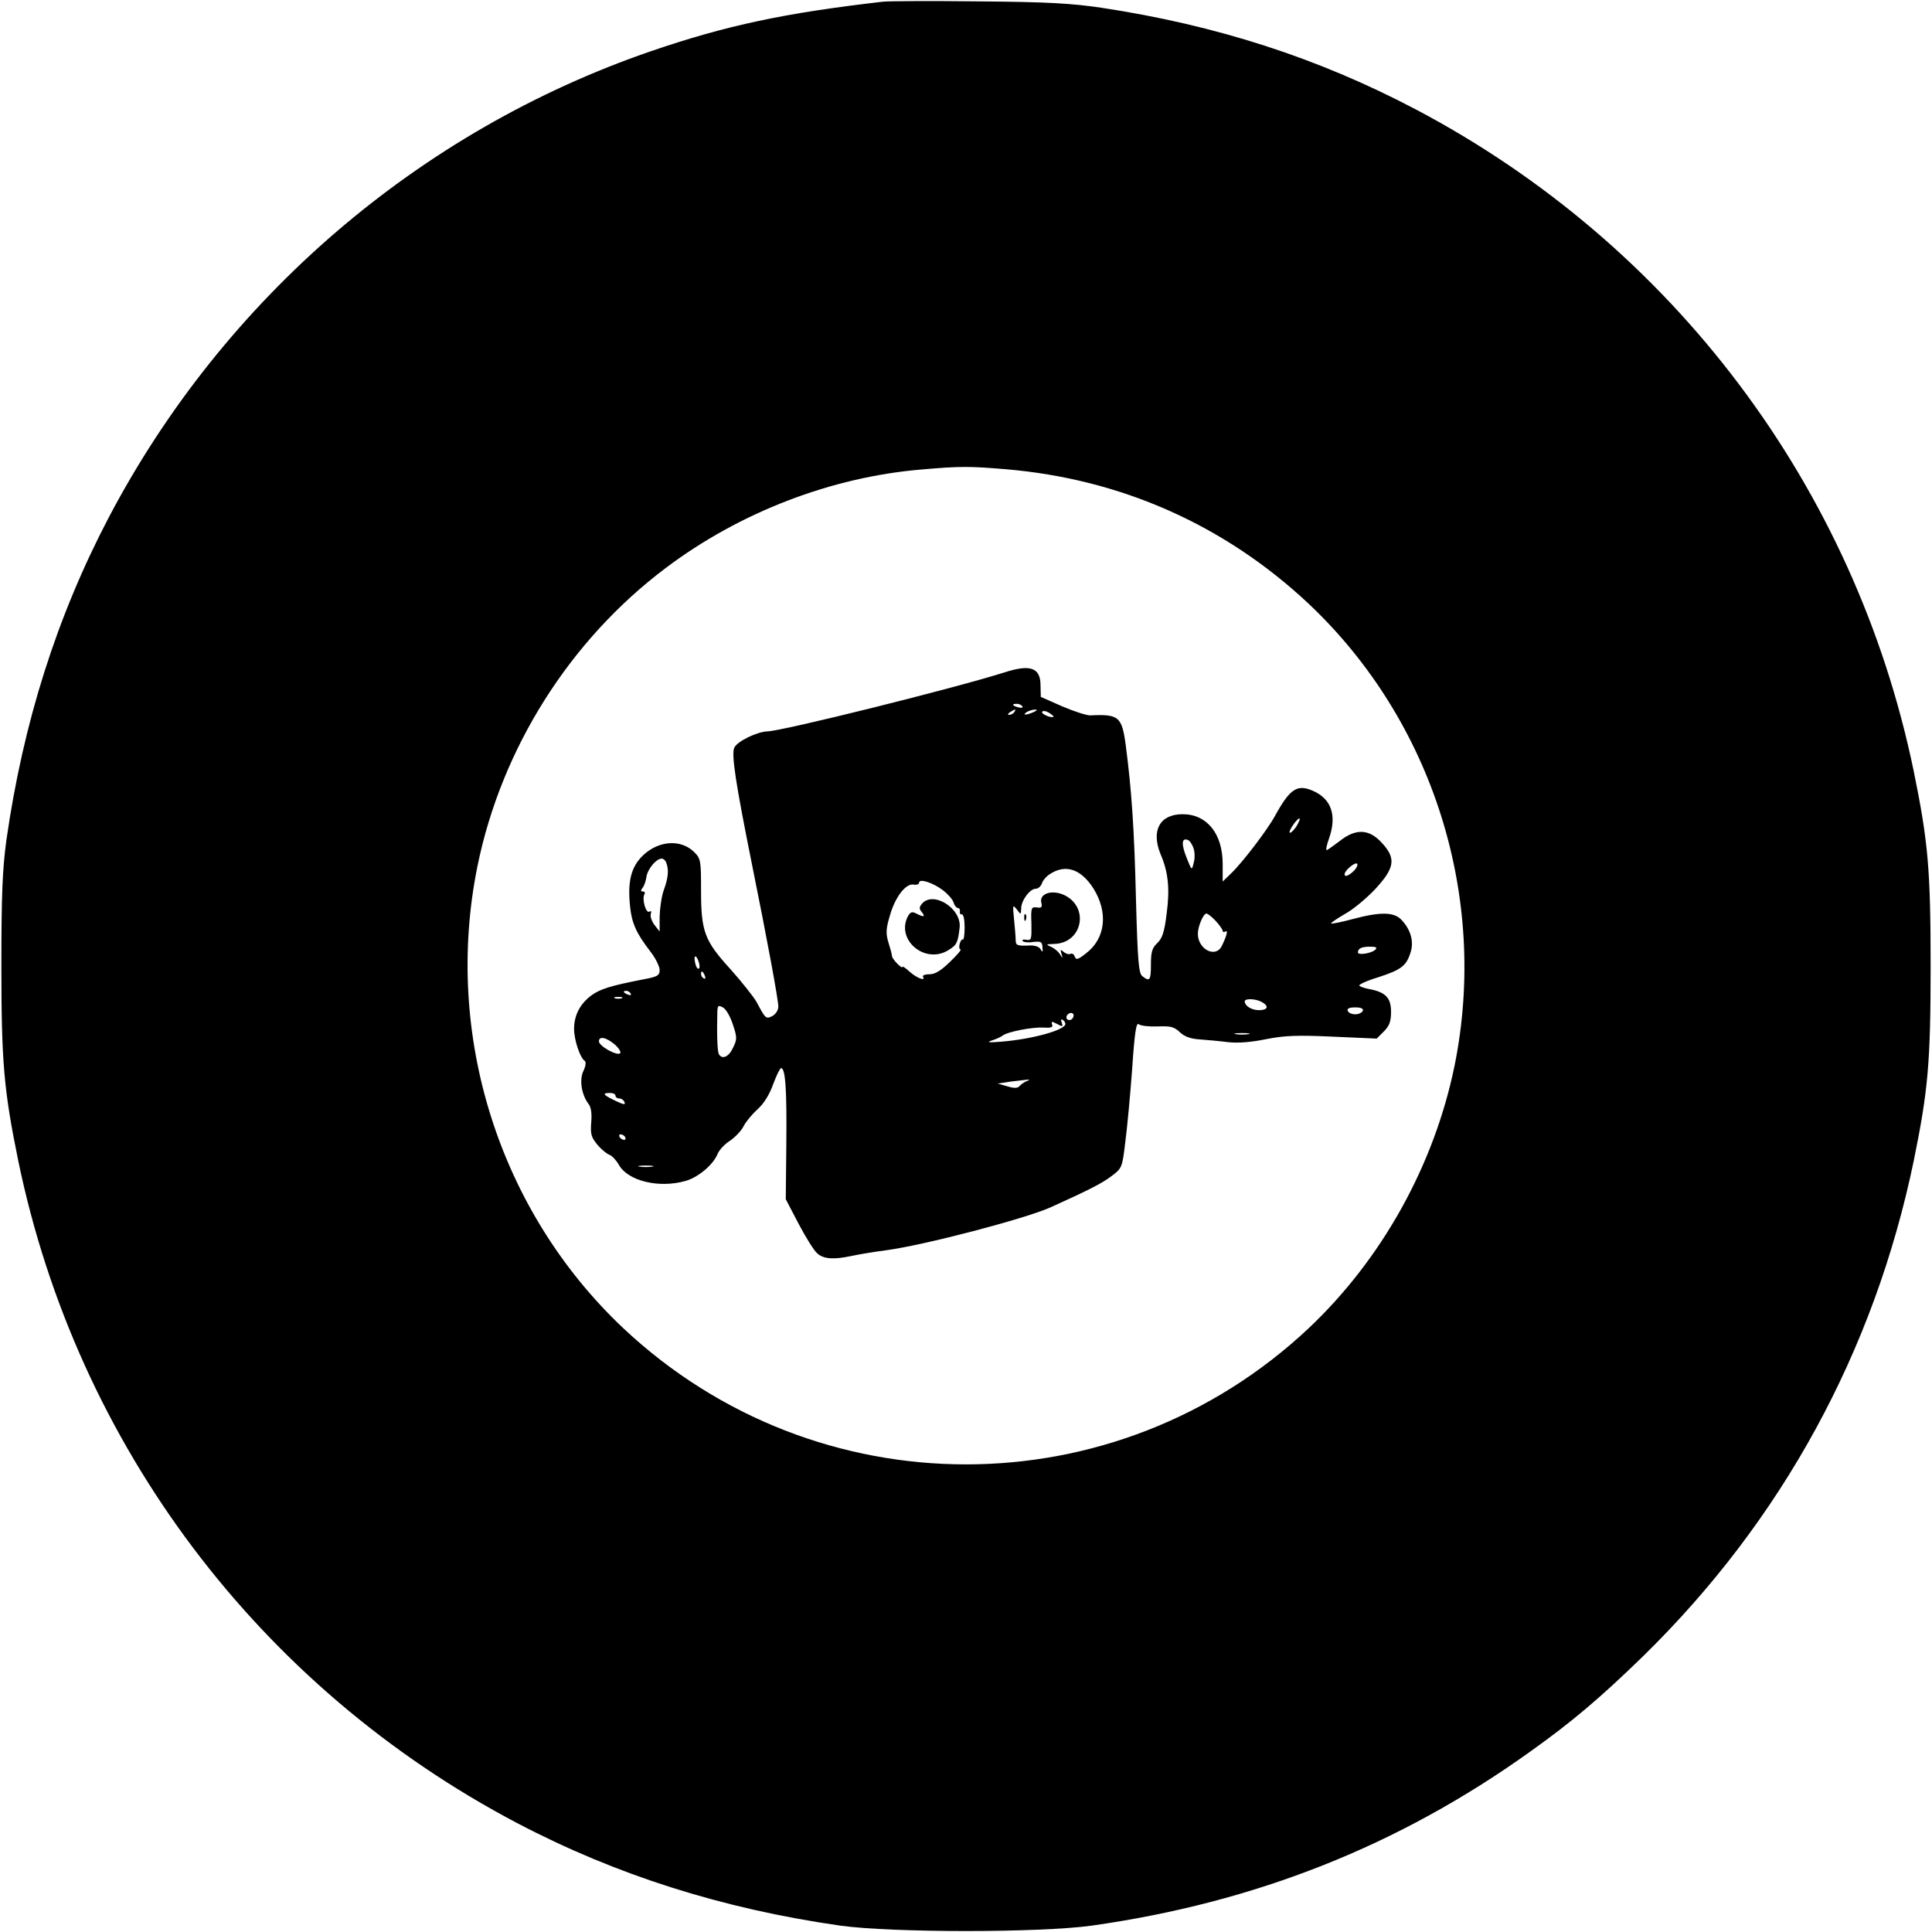
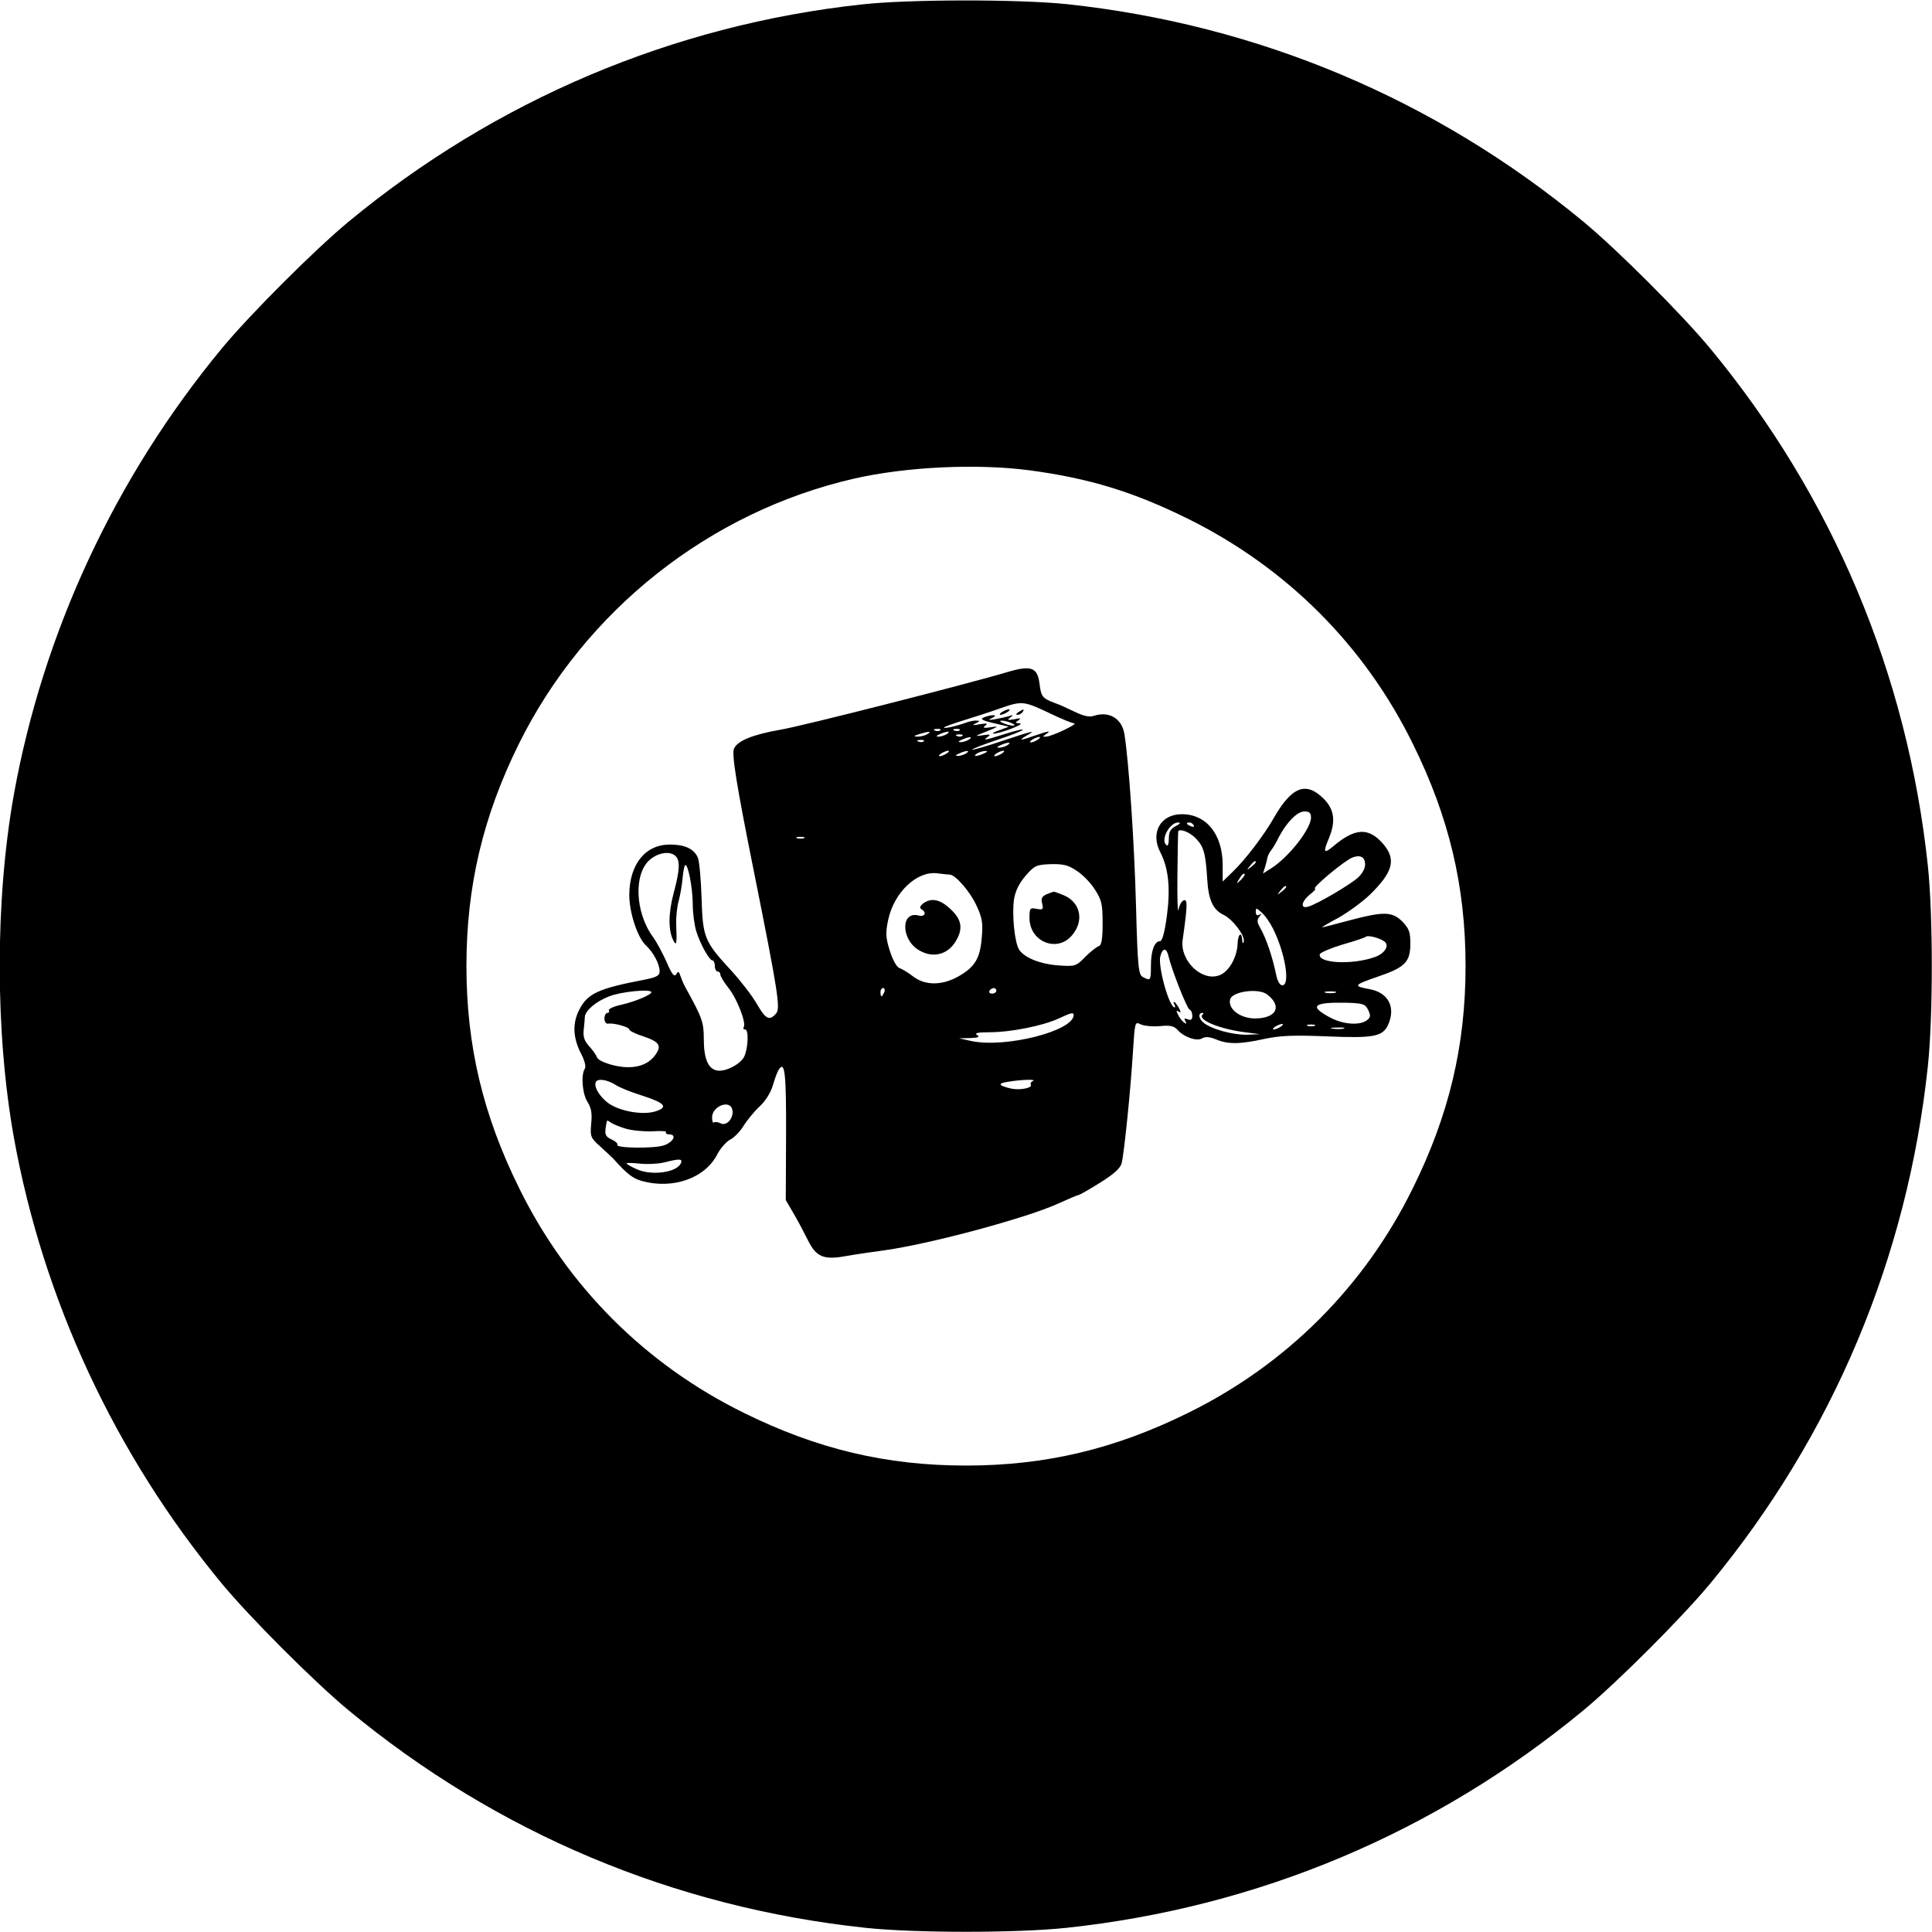
<svg xmlns="http://www.w3.org/2000/svg" version="1.0" width="700pt" height="700pt" viewBox="0 0 700 700" preserveAspectRatio="xMidYMid meet">
  <g transform="translate(0,700) scale(0.1,-0.1)" fill="#000000" stroke="none">
-     <path d="M3200 6994 c-357 -41 -568 -86 -840 -179 -842 -289 -1548 -896 -1965 -1688 -189 -360 -311 -745 -372 -1172 -14 -105 -18 -194 -18 -455 0 -349 9 -450 61 -705 213 -1032 874 -1909 1807 -2400 360 -189 745 -311 1172 -372 187 -26 723 -26 910 0 595 84 1113 290 1587 629 152 108 258 198 411 347 503 492 838 1105 981 1796 52 255 61 356 61 705 0 349 -9 450 -61 705 -213 1032 -874 1909 -1807 2400 -352 185 -720 304 -1137 367 -109 16 -195 21 -445 23 -170 2 -326 1 -345 -1z m443 -1694 c418 -35 794 -202 1098 -487 451 -425 653 -1064 529 -1675 -74 -360 -263 -700 -529 -951 -700 -657 -1782 -657 -2482 0 -451 425 -653 1064 -529 1675 87 427 335 819 682 1080 268 202 601 330 928 357 137 12 172 12 303 1z" />
-     <path d="M3640 4564 c-179 -57 -806 -213 -860 -214 -36 -1 -107 -35 -119 -58 -12 -23 3 -123 65 -431 53 -262 94 -483 94 -508 0 -13 -9 -27 -21 -34 -24 -12 -25 -11 -58 51 -11 19 -53 72 -94 118 -95 104 -107 137 -107 287 0 107 -1 114 -25 138 -48 47 -128 42 -185 -12 -43 -41 -57 -94 -47 -186 6 -59 22 -96 73 -162 19 -24 34 -55 34 -67 0 -21 -8 -25 -62 -35 -117 -23 -153 -34 -186 -58 -41 -31 -62 -72 -62 -121 0 -40 22 -106 39 -116 5 -4 3 -19 -5 -36 -16 -32 -7 -88 20 -122 8 -12 11 -35 8 -66 -3 -41 0 -52 22 -79 15 -18 35 -34 44 -37 9 -3 25 -20 34 -36 33 -59 145 -86 241 -59 45 12 100 58 116 96 6 16 27 38 46 50 19 13 42 37 50 54 9 17 32 44 51 61 21 19 42 52 55 89 12 32 25 59 29 59 16 0 21 -80 19 -274 l-2 -201 47 -90 c26 -49 56 -98 68 -107 23 -20 59 -22 121 -9 23 5 80 15 127 21 137 18 503 114 595 155 135 61 185 86 220 112 40 30 41 31 52 124 7 52 18 171 25 266 9 134 15 170 24 162 7 -6 38 -9 68 -8 47 2 60 -1 81 -21 17 -16 39 -24 72 -26 27 -2 73 -6 103 -10 37 -4 84 0 138 11 66 13 111 15 241 9 l159 -7 26 26 c20 20 26 36 26 71 0 51 -20 71 -77 82 -18 3 -35 9 -38 13 -2 4 28 18 68 30 83 27 102 41 117 88 14 40 2 84 -32 120 -27 29 -76 30 -177 3 -41 -11 -76 -18 -78 -16 -2 2 20 17 49 34 30 16 80 58 111 91 71 77 76 111 23 168 -46 50 -94 52 -153 5 -23 -17 -43 -32 -46 -32 -4 0 0 19 8 41 30 85 9 146 -61 175 -55 23 -81 5 -135 -93 -27 -50 -119 -170 -158 -207 l-31 -30 0 64 c0 109 -57 180 -145 180 -83 0 -115 -59 -80 -145 28 -65 34 -125 22 -215 -8 -67 -16 -90 -34 -107 -19 -18 -23 -33 -23 -78 0 -57 -4 -63 -31 -42 -13 10 -17 51 -23 272 -6 258 -16 403 -37 563 -14 106 -25 115 -129 110 -14 0 -60 15 -102 33 l-77 34 -1 42 c0 64 -37 77 -130 47z m64 -123 c4 -5 -3 -7 -14 -4 -23 6 -26 13 -6 13 8 0 17 -4 20 -9z m-29 -21 c-3 -5 -12 -10 -18 -10 -7 0 -6 4 3 10 19 12 23 12 15 0z m70 0 c-27 -12 -43 -12 -25 0 8 5 22 9 30 9 10 0 8 -3 -5 -9z m72 -17 c-7 -6 -46 10 -41 18 3 5 14 3 24 -3 11 -7 18 -13 17 -15z m879 -399 c-10 -14 -20 -23 -23 -21 -6 6 30 57 36 51 2 -2 -4 -15 -13 -30z m-372 -76 c5 -14 6 -38 1 -54 -7 -29 -7 -29 -26 19 -19 48 -18 72 4 64 7 -2 16 -15 21 -29z m-1910 -54 c10 -25 7 -56 -9 -99 -8 -22 -14 -65 -15 -95 l0 -55 -19 24 c-10 14 -16 31 -13 40 3 9 1 12 -5 8 -13 -8 -28 47 -18 63 3 5 1 10 -6 10 -8 0 -8 4 -1 13 6 7 12 25 14 39 4 29 35 66 54 67 7 1 15 -6 18 -15z m2485 -35 c-14 -12 -25 -16 -27 -9 -5 13 42 52 46 39 2 -6 -6 -19 -19 -30z m-938 -57 c55 -87 45 -182 -26 -236 -29 -23 -36 -25 -41 -12 -3 9 -10 13 -15 10 -6 -3 -17 0 -25 7 -12 10 -13 9 -8 -7 5 -18 5 -18 -6 -1 -6 10 -21 22 -33 27 -19 8 -17 9 13 10 102 3 128 133 36 177 -45 21 -92 5 -83 -28 4 -16 1 -19 -16 -17 -21 3 -22 -1 -20 -59 1 -56 0 -61 -18 -58 -11 2 -17 0 -14 -4 3 -5 20 -7 38 -4 28 3 33 1 34 -19 2 -18 0 -20 -7 -7 -6 10 -22 15 -49 13 -35 -1 -41 1 -41 20 0 11 -3 46 -6 76 -5 51 -5 54 10 35 15 -20 15 -20 16 5 1 29 32 70 53 70 9 0 18 9 22 19 3 11 16 26 29 34 56 37 112 19 157 -51z m-544 -8 c17 -13 35 -33 38 -44 3 -11 11 -20 16 -20 5 0 8 -6 7 -12 -2 -7 2 -12 7 -11 6 1 10 -20 10 -47 0 -26 -3 -46 -6 -44 -4 2 -9 -5 -12 -16 -3 -11 -1 -20 3 -20 5 0 -12 -20 -38 -45 -33 -32 -54 -45 -75 -45 -15 0 -26 -4 -23 -9 12 -18 -24 -4 -49 19 -14 13 -25 20 -25 17 0 -10 -36 26 -38 38 0 6 -6 28 -13 50 -10 33 -9 50 5 97 19 68 58 118 86 113 11 -2 20 1 20 7 0 16 51 0 87 -28z m988 -111 c14 -15 25 -31 25 -36 0 -4 4 -5 10 -2 10 6 5 -15 -13 -52 -22 -46 -87 -13 -87 44 0 26 20 73 31 73 5 0 20 -12 34 -27z m578 -104 c-13 -13 -63 -21 -63 -10 0 15 14 21 44 21 22 0 27 -3 19 -11z m-2450 -49 c3 -11 2 -20 -3 -20 -4 0 -10 11 -12 25 -6 29 7 25 15 -5z m21 -46 c3 -8 2 -12 -4 -9 -6 3 -10 10 -10 16 0 14 7 11 14 -7z m-269 -64 c3 -6 -1 -7 -9 -4 -18 7 -21 14 -7 14 6 0 13 -4 16 -10z m-32 -17 c-7 -2 -19 -2 -25 0 -7 3 -2 5 12 5 14 0 19 -2 13 -5z m2318 -13 c28 -15 23 -30 -9 -30 -27 0 -52 15 -52 32 0 11 38 10 61 -2z m-1916 -81 c16 -48 16 -54 1 -85 -15 -33 -39 -44 -51 -24 -6 10 -8 68 -6 153 1 24 3 26 20 17 11 -5 27 -33 36 -61z m2283 49 c-3 -7 -15 -13 -28 -13 -13 0 -25 6 -27 13 -3 8 6 12 27 12 21 0 30 -4 28 -12z m-1048 -16 c0 -13 -12 -22 -22 -16 -10 6 -1 24 13 24 5 0 9 -4 9 -8z m-30 -32 c0 -22 -120 -55 -230 -64 -47 -4 -57 -3 -37 4 16 5 34 13 40 18 18 14 107 31 148 29 28 -2 35 1 31 11 -4 12 -1 12 18 2 20 -11 22 -10 17 4 -4 10 -3 15 3 11 6 -3 10 -10 10 -15z m663 -37 c-13 -2 -33 -2 -45 0 -13 2 -3 4 22 4 25 0 35 -2 23 -4z m-2296 -37 c15 -13 24 -28 20 -32 -11 -11 -77 26 -77 43 0 20 26 15 57 -11z m1493 -133 c-8 -3 -19 -11 -25 -17 -7 -9 -19 -10 -45 -2 l-35 10 45 7 c25 3 52 6 60 7 13 0 13 0 0 -5z m-1490 -53 c0 -5 6 -10 14 -10 8 0 16 -6 19 -14 4 -10 -5 -8 -34 6 -44 21 -49 28 -19 28 11 0 20 -4 20 -10z m35 -150 c3 -5 2 -10 -4 -10 -5 0 -13 5 -16 10 -3 6 -2 10 4 10 5 0 13 -4 16 -10z m98 -107 c-13 -2 -33 -2 -45 0 -13 2 -3 4 22 4 25 0 35 -2 23 -4z" />
-     <path d="M3711 3674 c0 -11 3 -14 6 -6 3 7 2 16 -1 19 -3 4 -6 -2 -5 -13z" />
-     <path d="M3340 3725 c-10 -12 -10 -18 0 -30 14 -17 7 -19 -20 -5 -15 8 -21 6 -30 -9 -46 -86 62 -177 147 -123 30 18 34 28 40 82 7 69 -97 134 -137 85z" />
+     <path d="M3123 6984 c-684 -74 -1328 -347 -1861 -788 -124 -103 -355 -334 -458 -458 -387 -468 -648 -1029 -754 -1618 -68 -382 -68 -858 0 -1240 106 -589 367 -1150 754 -1618 103 -124 334 -355 458 -458 539 -446 1180 -715 1875 -789 179 -19 547 -19 726 0 694 74 1337 344 1875 789 124 103 355 334 458 458 445 538 715 1181 789 1875 19 179 19 547 0 726 -74 694 -344 1337 -789 1875 -103 124 -334 355 -458 458 -538 445 -1180 715 -1873 789 -173 18 -572 18 -742 -1z m607 -1688 c217 -29 377 -78 575 -176 357 -177 639 -459 814 -815 131 -265 191 -516 191 -805 0 -289 -60 -540 -191 -805 -175 -356 -458 -639 -814 -814 -265 -131 -516 -191 -805 -191 -289 0 -540 60 -805 191 -356 175 -639 458 -814 814 -131 265 -191 516 -191 805 0 289 60 542 190 805 240 484 691 841 1215 961 189 43 444 55 635 30z" />
+     <path d="M3650 4565 c-140 -42 -748 -197 -823 -209 -97 -17 -153 -39 -167 -67 -10 -18 7 -126 72 -449 88 -439 96 -494 80 -512 -24 -28 -38 -21 -70 35 -16 28 -59 84 -94 122 -95 103 -102 118 -106 260 -2 66 -8 132 -13 146 -13 33 -47 49 -102 49 -89 0 -146 -71 -147 -182 0 -65 30 -156 61 -184 26 -24 49 -67 49 -93 0 -16 -11 -22 -57 -31 -167 -32 -205 -50 -235 -110 -24 -48 -22 -98 5 -153 15 -28 21 -51 16 -59 -15 -23 -9 -92 10 -121 13 -21 17 -40 13 -78 -4 -47 -3 -51 34 -84 22 -20 42 -39 46 -43 50 -56 71 -72 104 -81 112 -31 229 10 273 97 11 21 31 44 45 52 15 7 37 30 49 49 12 20 38 52 58 71 23 21 42 52 50 80 7 25 17 51 23 58 20 27 25 -23 24 -249 l-1 -227 28 -48 c16 -27 39 -71 52 -97 30 -61 57 -73 138 -58 33 6 96 15 140 21 166 23 519 118 633 171 35 16 66 29 69 29 4 0 39 20 79 45 50 31 74 53 78 71 9 34 33 271 41 406 7 105 7 107 27 97 12 -6 43 -9 69 -7 38 4 52 1 65 -13 24 -27 70 -43 90 -31 12 7 28 5 50 -4 43 -18 86 -18 176 2 58 12 104 14 226 9 168 -7 201 -1 221 41 29 64 2 117 -66 130 -62 11 -59 15 28 45 100 34 119 53 119 121 0 41 -5 54 -29 79 -37 37 -69 37 -193 4 -51 -14 -95 -25 -98 -25 -3 0 24 16 60 35 35 20 86 57 113 83 85 83 97 129 47 186 -52 59 -101 56 -179 -10 -35 -29 -38 -23 -16 29 25 61 20 104 -19 143 -64 64 -116 44 -181 -70 -36 -63 -103 -151 -149 -195 l-36 -35 0 59 c0 112 -59 185 -148 185 -77 0 -115 -67 -78 -138 30 -58 37 -131 24 -229 -8 -61 -17 -93 -25 -93 -20 0 -33 -35 -33 -89 0 -54 -1 -56 -29 -41 -16 8 -19 33 -25 257 -6 229 -26 524 -42 623 -9 57 -56 85 -112 66 -16 -5 -37 0 -70 16 -26 12 -49 23 -52 24 -3 1 -19 7 -36 14 -27 12 -32 20 -37 58 -7 64 -29 73 -117 47z m157 -151 c39 -19 77 -34 85 -35 16 -1 -82 -48 -102 -48 -13 -1 -13 0 0 9 21 14 9 12 -40 -5 -53 -19 -63 -19 -30 0 37 21 24 18 -90 -20 -57 -19 -105 -33 -107 -31 -3 2 39 18 92 36 106 35 126 52 24 20 -73 -23 -80 -24 -59 -9 11 8 6 9 -20 5 -30 -5 -29 -3 15 14 44 18 46 20 15 15 -26 -4 -31 -2 -20 6 11 8 6 9 -20 5 -26 -5 -30 -4 -15 3 16 8 17 10 3 10 -9 1 -27 -3 -40 -8 -36 -13 -84 -23 -77 -16 4 3 35 14 70 25 35 11 96 30 134 44 79 27 83 27 182 -20z m-400 -60 c-3 -3 -12 -4 -19 -1 -8 3 -5 6 6 6 11 1 17 -2 13 -5z m70 0 c-3 -3 -12 -4 -19 -1 -8 3 -5 6 6 6 11 1 17 -2 13 -5z m-117 -14 c-8 -5 -24 -9 -35 -9 -16 1 -16 2 5 9 35 11 48 11 30 0z m70 0 c-8 -5 -22 -9 -30 -9 -10 0 -8 3 5 9 27 12 43 12 25 0z m57 -6 c-3 -3 -12 -4 -19 -1 -8 3 -5 6 6 6 11 1 17 -2 13 -5z m23 -14 c-8 -5 -22 -9 -30 -9 -10 0 -8 3 5 9 27 12 43 12 25 0z m250 0 c-8 -5 -19 -10 -25 -10 -5 0 -3 5 5 10 8 5 20 10 25 10 6 0 3 -5 -5 -10z m-413 -6 c-3 -3 -12 -4 -19 -1 -8 3 -5 6 6 6 11 1 17 -2 13 -5z m303 -14 c-8 -5 -22 -9 -30 -9 -10 0 -8 3 5 9 27 12 43 12 25 0z m-220 -30 c-8 -5 -19 -10 -25 -10 -5 0 -3 5 5 10 8 5 20 10 25 10 6 0 3 -5 -5 -10z m70 0 c-8 -5 -22 -9 -30 -9 -10 0 -8 3 5 9 27 12 43 12 25 0z m65 0 c-27 -12 -43 -12 -25 0 8 5 22 9 30 9 10 0 8 -3 -5 -9z m65 0 c-8 -5 -19 -10 -25 -10 -5 0 -3 5 5 10 8 5 20 10 25 10 6 0 3 -5 -5 -10z m1120 -232 c0 -41 -80 -143 -144 -184 l-30 -19 8 25 c4 14 8 30 9 36 2 7 8 18 14 25 6 8 18 28 26 45 28 54 67 94 93 94 18 0 24 -5 24 -22z m-490 -31 c-19 -10 -25 -21 -25 -44 0 -17 -3 -29 -7 -26 -26 15 8 83 41 83 10 0 7 -5 -9 -13z m65 3 c3 -6 -1 -7 -9 -4 -18 7 -21 14 -7 14 6 0 13 -4 16 -10z m8 -48 c29 -30 35 -54 41 -147 4 -75 21 -112 60 -130 34 -17 80 -79 72 -98 -2 -7 -5 -4 -5 5 -2 35 -16 25 -17 -12 -2 -49 -32 -102 -67 -114 -64 -23 -143 55 -132 129 18 126 18 148 4 143 -8 -3 -16 -18 -19 -34 -3 -16 -5 41 -4 126 1 85 2 156 3 158 6 11 42 -3 64 -26z m-1420 1 c-7 -2 -19 -2 -25 0 -7 3 -2 5 12 5 14 0 19 -2 13 -5z m-465 -65 c17 -17 15 -51 -8 -137 -19 -72 -19 -135 1 -171 10 -18 12 -9 9 61 -1 26 3 64 9 85 6 22 12 58 14 81 2 23 6 45 9 48 10 10 28 -82 28 -142 0 -32 6 -76 13 -98 14 -45 47 -105 59 -105 4 0 8 -9 8 -20 0 -11 5 -20 10 -20 6 0 10 -5 10 -11 0 -6 13 -28 29 -48 31 -38 65 -126 56 -142 -4 -5 -1 -9 5 -9 13 0 11 -65 -3 -97 -12 -27 -65 -56 -97 -52 -34 5 -50 42 -50 115 0 61 -6 77 -68 189 -6 11 -13 29 -17 40 -5 16 -8 17 -15 5 -7 -11 -16 0 -35 45 -15 33 -37 74 -49 90 -66 90 -71 233 -9 282 31 25 72 30 91 11z m2498 -28 c1 -15 -9 -34 -26 -50 -28 -25 -144 -94 -180 -105 -30 -9 -25 19 6 44 15 12 23 21 19 21 -16 0 106 102 135 113 28 11 45 2 46 -23z m-396 6 c0 -2 -8 -10 -17 -17 -16 -13 -17 -12 -4 4 13 16 21 21 21 13z m-649 -31 c22 -14 51 -44 66 -68 24 -37 28 -52 28 -121 0 -60 -4 -81 -14 -84 -8 -3 -30 -20 -49 -39 -33 -34 -37 -35 -96 -31 -68 5 -125 28 -144 58 -16 27 -26 126 -18 182 5 30 18 57 42 85 32 37 39 40 91 42 45 1 63 -3 94 -24z m-459 -14 c21 -2 73 -62 95 -110 22 -46 25 -65 20 -119 -6 -75 -25 -106 -85 -140 -59 -33 -119 -33 -162 -1 -19 15 -43 29 -52 32 -9 3 -24 30 -34 62 -15 48 -16 64 -6 112 21 99 103 177 176 169 23 -3 44 -5 48 -5z m1054 -19 c-17 -16 -18 -16 -5 5 7 12 15 20 18 17 3 -2 -3 -12 -13 -22z m164 -26 c0 -2 -8 -10 -17 -17 -16 -13 -17 -12 -4 4 13 16 21 21 21 13z m-48 -150 c44 -87 64 -206 34 -206 -8 0 -17 14 -21 33 -15 72 -37 137 -60 177 -11 19 -11 27 -2 39 9 12 9 13 0 7 -9 -5 -13 -1 -13 10 0 16 2 15 21 -2 12 -10 30 -36 41 -58z m405 -48 c18 -15 -1 -44 -37 -56 -82 -29 -208 -22 -198 11 3 6 40 22 83 35 43 12 81 25 84 28 7 7 52 -5 68 -18z m-784 -50 c12 -52 68 -193 77 -196 6 -2 10 -12 10 -23 0 -13 -5 -17 -17 -12 -12 5 -14 3 -8 -7 5 -9 4 -11 -3 -6 -7 4 -17 16 -23 28 -8 16 -8 19 1 13 9 -6 9 -2 1 14 -7 11 -14 21 -17 21 -3 0 -2 -4 1 -10 3 -5 4 -10 1 -10 -20 0 -61 148 -52 185 8 31 22 32 29 3z m-1029 -133 c-4 -8 -8 -15 -10 -15 -2 0 -4 7 -4 15 0 8 4 15 10 15 5 0 7 -7 4 -15z m406 5 c0 -5 -7 -10 -16 -10 -8 0 -12 5 -9 10 3 6 10 10 16 10 5 0 9 -4 9 -10z m-1250 -5 c0 -9 -56 -33 -107 -45 -29 -6 -50 -16 -47 -21 3 -5 0 -9 -5 -9 -6 0 -11 -9 -11 -20 0 -12 6 -20 13 -19 19 4 77 -12 77 -21 0 -5 23 -16 51 -25 59 -20 68 -34 42 -69 -29 -39 -82 -52 -149 -36 -33 8 -58 20 -61 29 -3 9 -16 27 -29 41 -17 19 -22 34 -19 60 2 19 4 40 4 46 2 23 41 56 88 74 42 17 153 28 153 15z m2231 -8 c56 -43 34 -87 -44 -87 -54 0 -99 35 -90 69 7 29 103 42 134 18z m247 6 c-10 -2 -26 -2 -35 0 -10 3 -2 5 17 5 19 0 27 -2 18 -5z m119 -62 c10 -21 9 -27 -5 -38 -26 -19 -85 -15 -132 10 -78 41 -63 56 55 54 63 -2 71 -4 82 -26z m-1067 -19 c0 -57 -246 -120 -370 -94 l-45 10 40 1 c30 1 36 4 25 11 -11 7 3 10 47 10 74 0 190 23 247 49 47 22 56 24 56 13z m467 2 c-19 -19 61 -52 153 -64 l55 -7 -46 -2 c-54 -1 -133 21 -160 45 -17 15 -18 34 -2 34 4 0 4 -3 0 -6z m283 -44 c-8 -5 -19 -10 -25 -10 -5 0 -3 5 5 10 8 5 20 10 25 10 6 0 3 -5 -5 -10z m123 3 c-7 -2 -19 -2 -25 0 -7 3 -2 5 12 5 14 0 19 -2 13 -5z m105 -10 c-10 -2 -28 -2 -40 0 -13 2 -5 4 17 4 22 1 32 -1 23 -4z m-2637 -204 c13 -9 55 -26 94 -38 84 -27 97 -42 52 -57 -40 -14 -114 -4 -160 21 -35 19 -66 62 -59 83 5 16 41 11 73 -9z m1511 14 c-6 -2 -10 -8 -7 -13 7 -12 -41 -21 -72 -14 -47 11 -50 19 -8 25 50 8 104 9 87 2z m-1089 -102 c8 -30 -20 -63 -42 -51 -10 5 -21 6 -25 3 -3 -3 -6 5 -6 19 0 39 63 65 73 29z m-387 -70 c22 -7 66 -11 96 -10 31 2 54 1 51 -3 -2 -5 3 -8 11 -8 30 0 16 -28 -19 -40 -36 -12 -176 -10 -168 2 2 5 -7 13 -22 20 -24 11 -26 20 -16 67 1 2 7 -1 14 -6 6 -5 30 -15 53 -22z m202 -123 c-12 -37 -111 -50 -166 -22 -18 8 -32 17 -32 19 0 2 21 2 48 -1 26 -3 65 -1 87 4 56 14 67 14 63 0z" />
+     <path d="M3630 4420 c-8 -5 -10 -10 -5 -10 6 0 17 5 25 10 8 5 11 10 5 10 -5 0 -17 -5 -25 -10z" />
+     <path d="M3690 4420 c-9 -6 -10 -10 -3 -10 6 0 15 5 18 10 8 12 4 12 -15 0z" />
+     <path d="M3565 4401 c-15 -6 -8 -11 35 -21 l55 -13 -35 -13 c-19 -7 -28 -12 -20 -12 24 0 117 36 95 37 -17 1 -18 3 -5 11 11 8 7 9 -15 4 -24 -4 -27 -3 -15 6 13 10 12 11 -5 5 -11 -3 -33 -8 -50 -11 -25 -4 -26 -3 -10 5 25 12 -1 13 -30 2z m100 -21 c13 -5 14 -9 5 -9 -8 0 -24 4 -35 9 -13 5 -14 9 -5 9 8 0 24 -4 35 -9z" />
+     <path d="M3792 3760 c-17 -8 -21 -15 -16 -34 5 -21 3 -23 -20 -19 -24 5 -26 3 -26 -33 0 -86 100 -127 154 -63 45 53 31 119 -29 145 -19 8 -36 14 -37 13 -2 0 -13 -4 -26 -9z" />
+     <path d="M3345 3727 c-12 -10 -14 -16 -7 -21 21 -12 13 -29 -10 -23 -65 17 -64 -88 2 -126 50 -30 104 -16 133 33 27 45 22 78 -19 116 -38 36 -69 42 -99 21z" />
  </g>
</svg>
